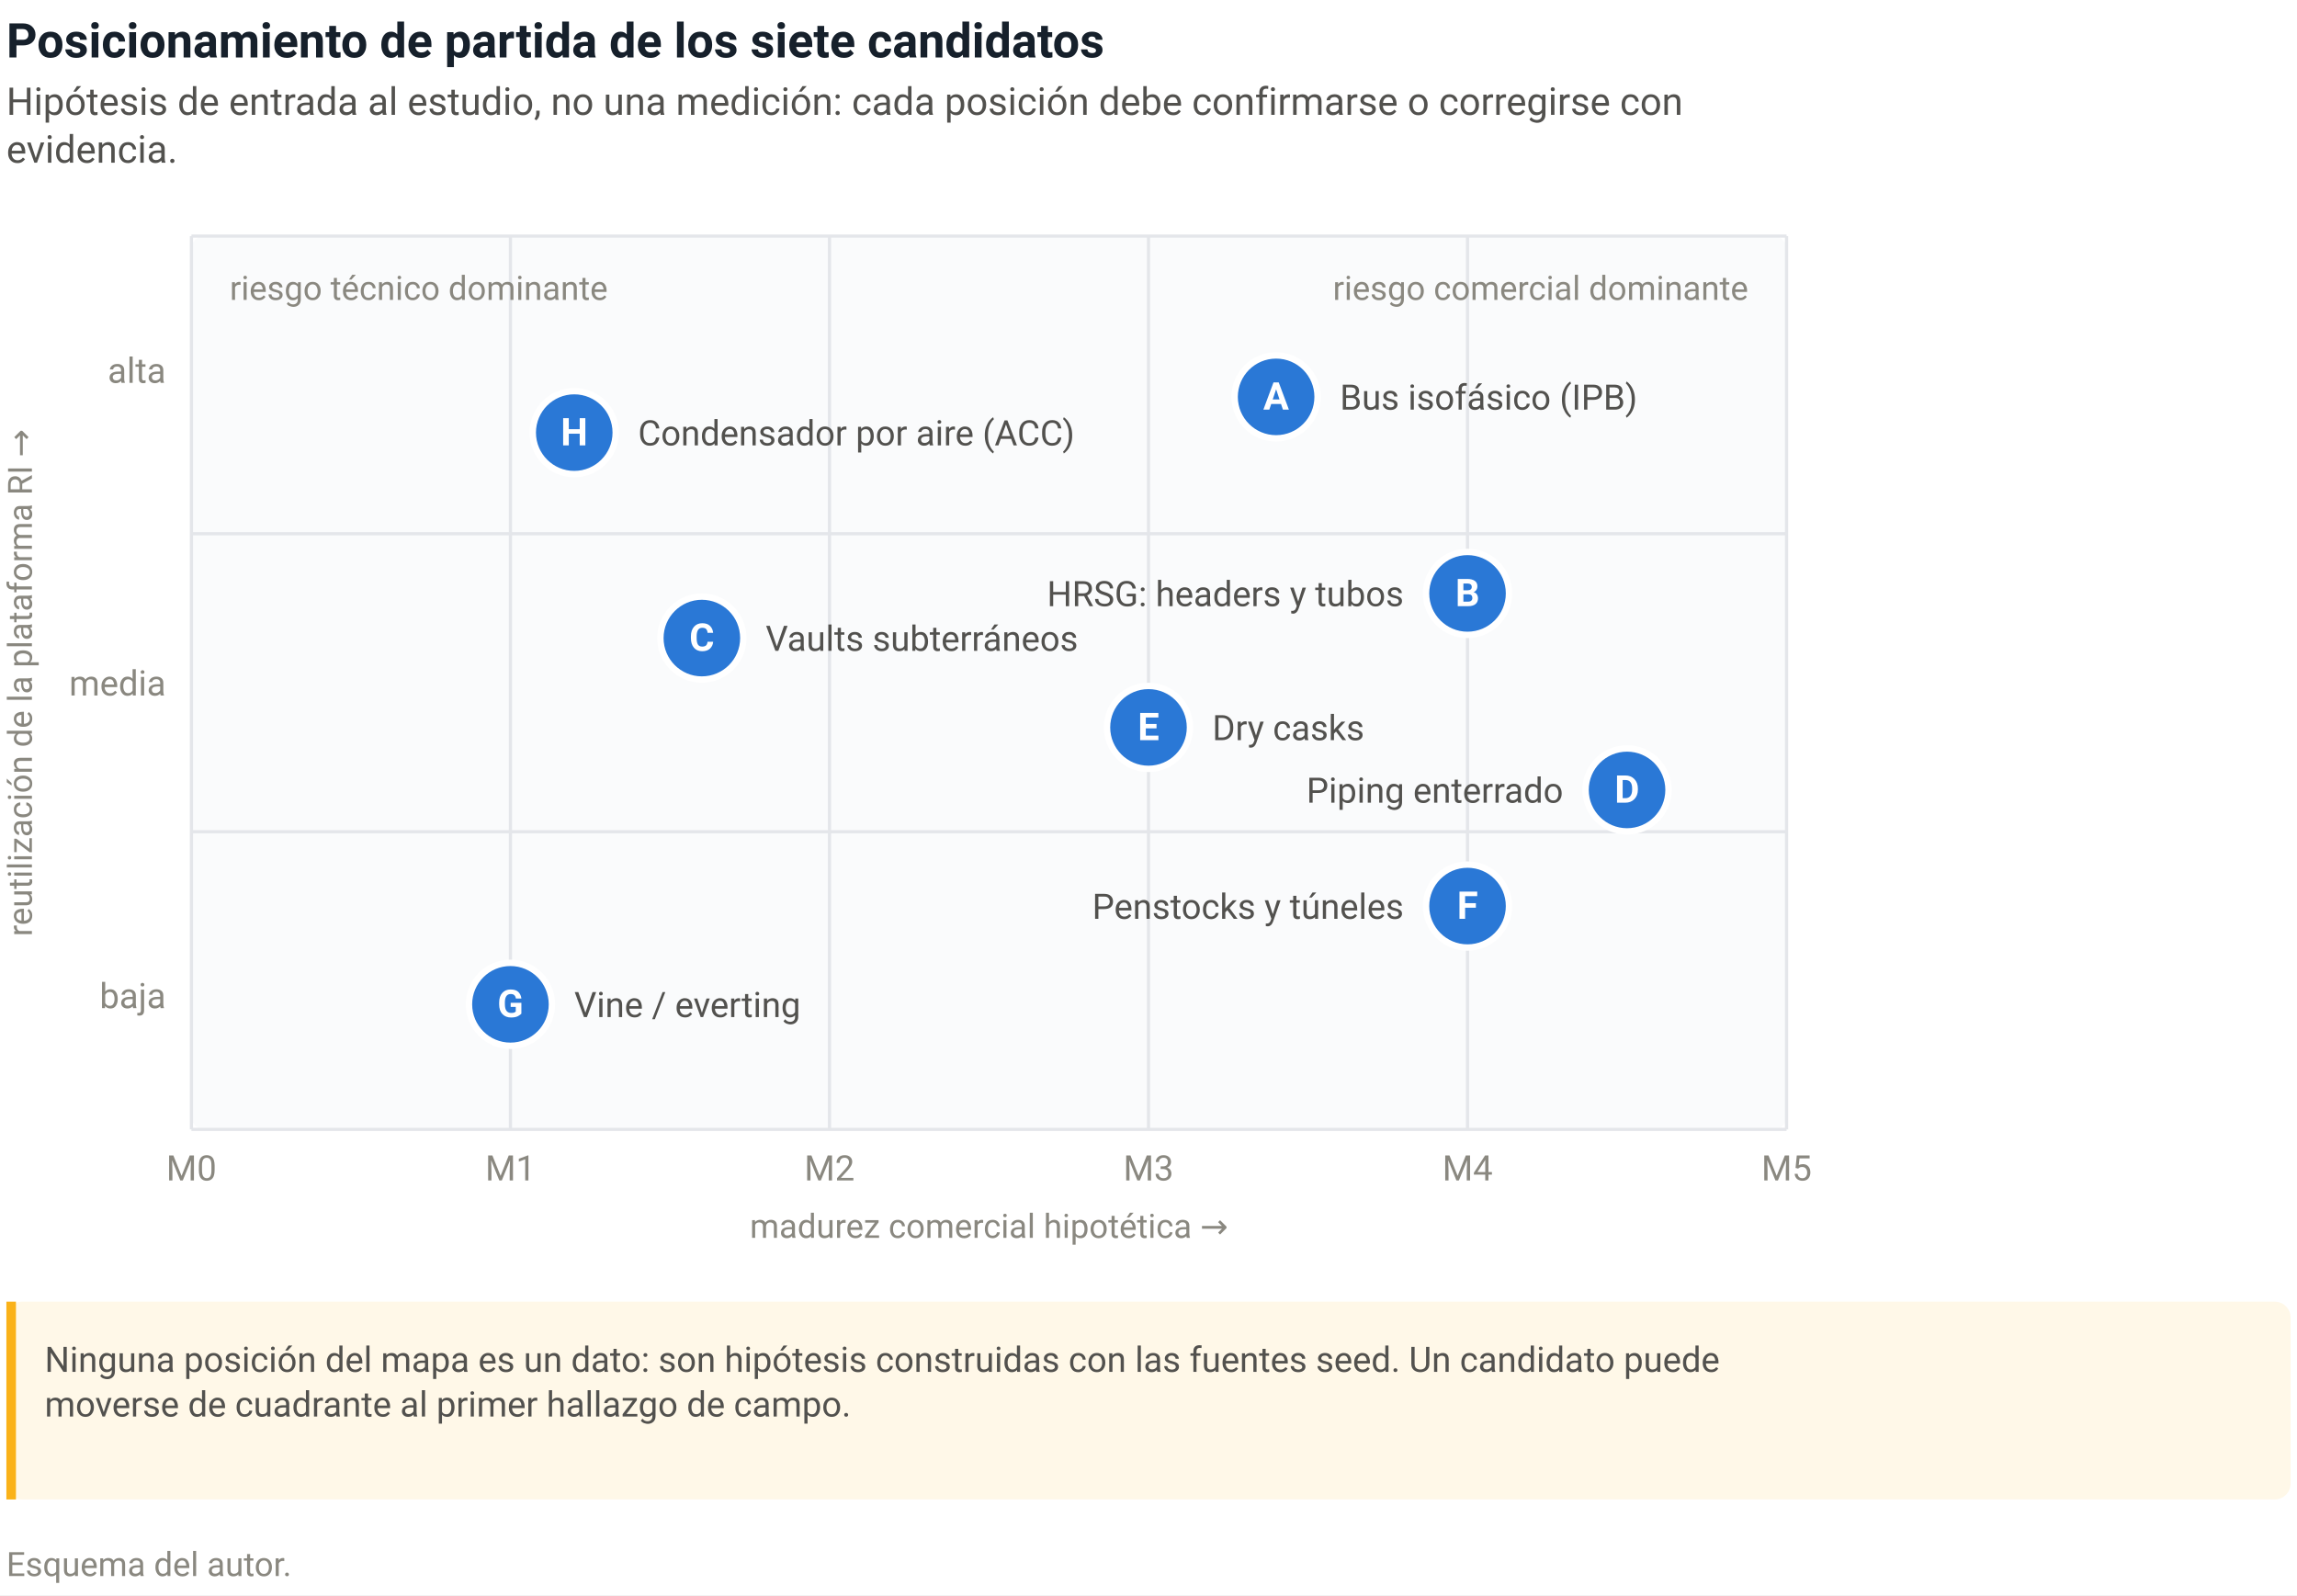
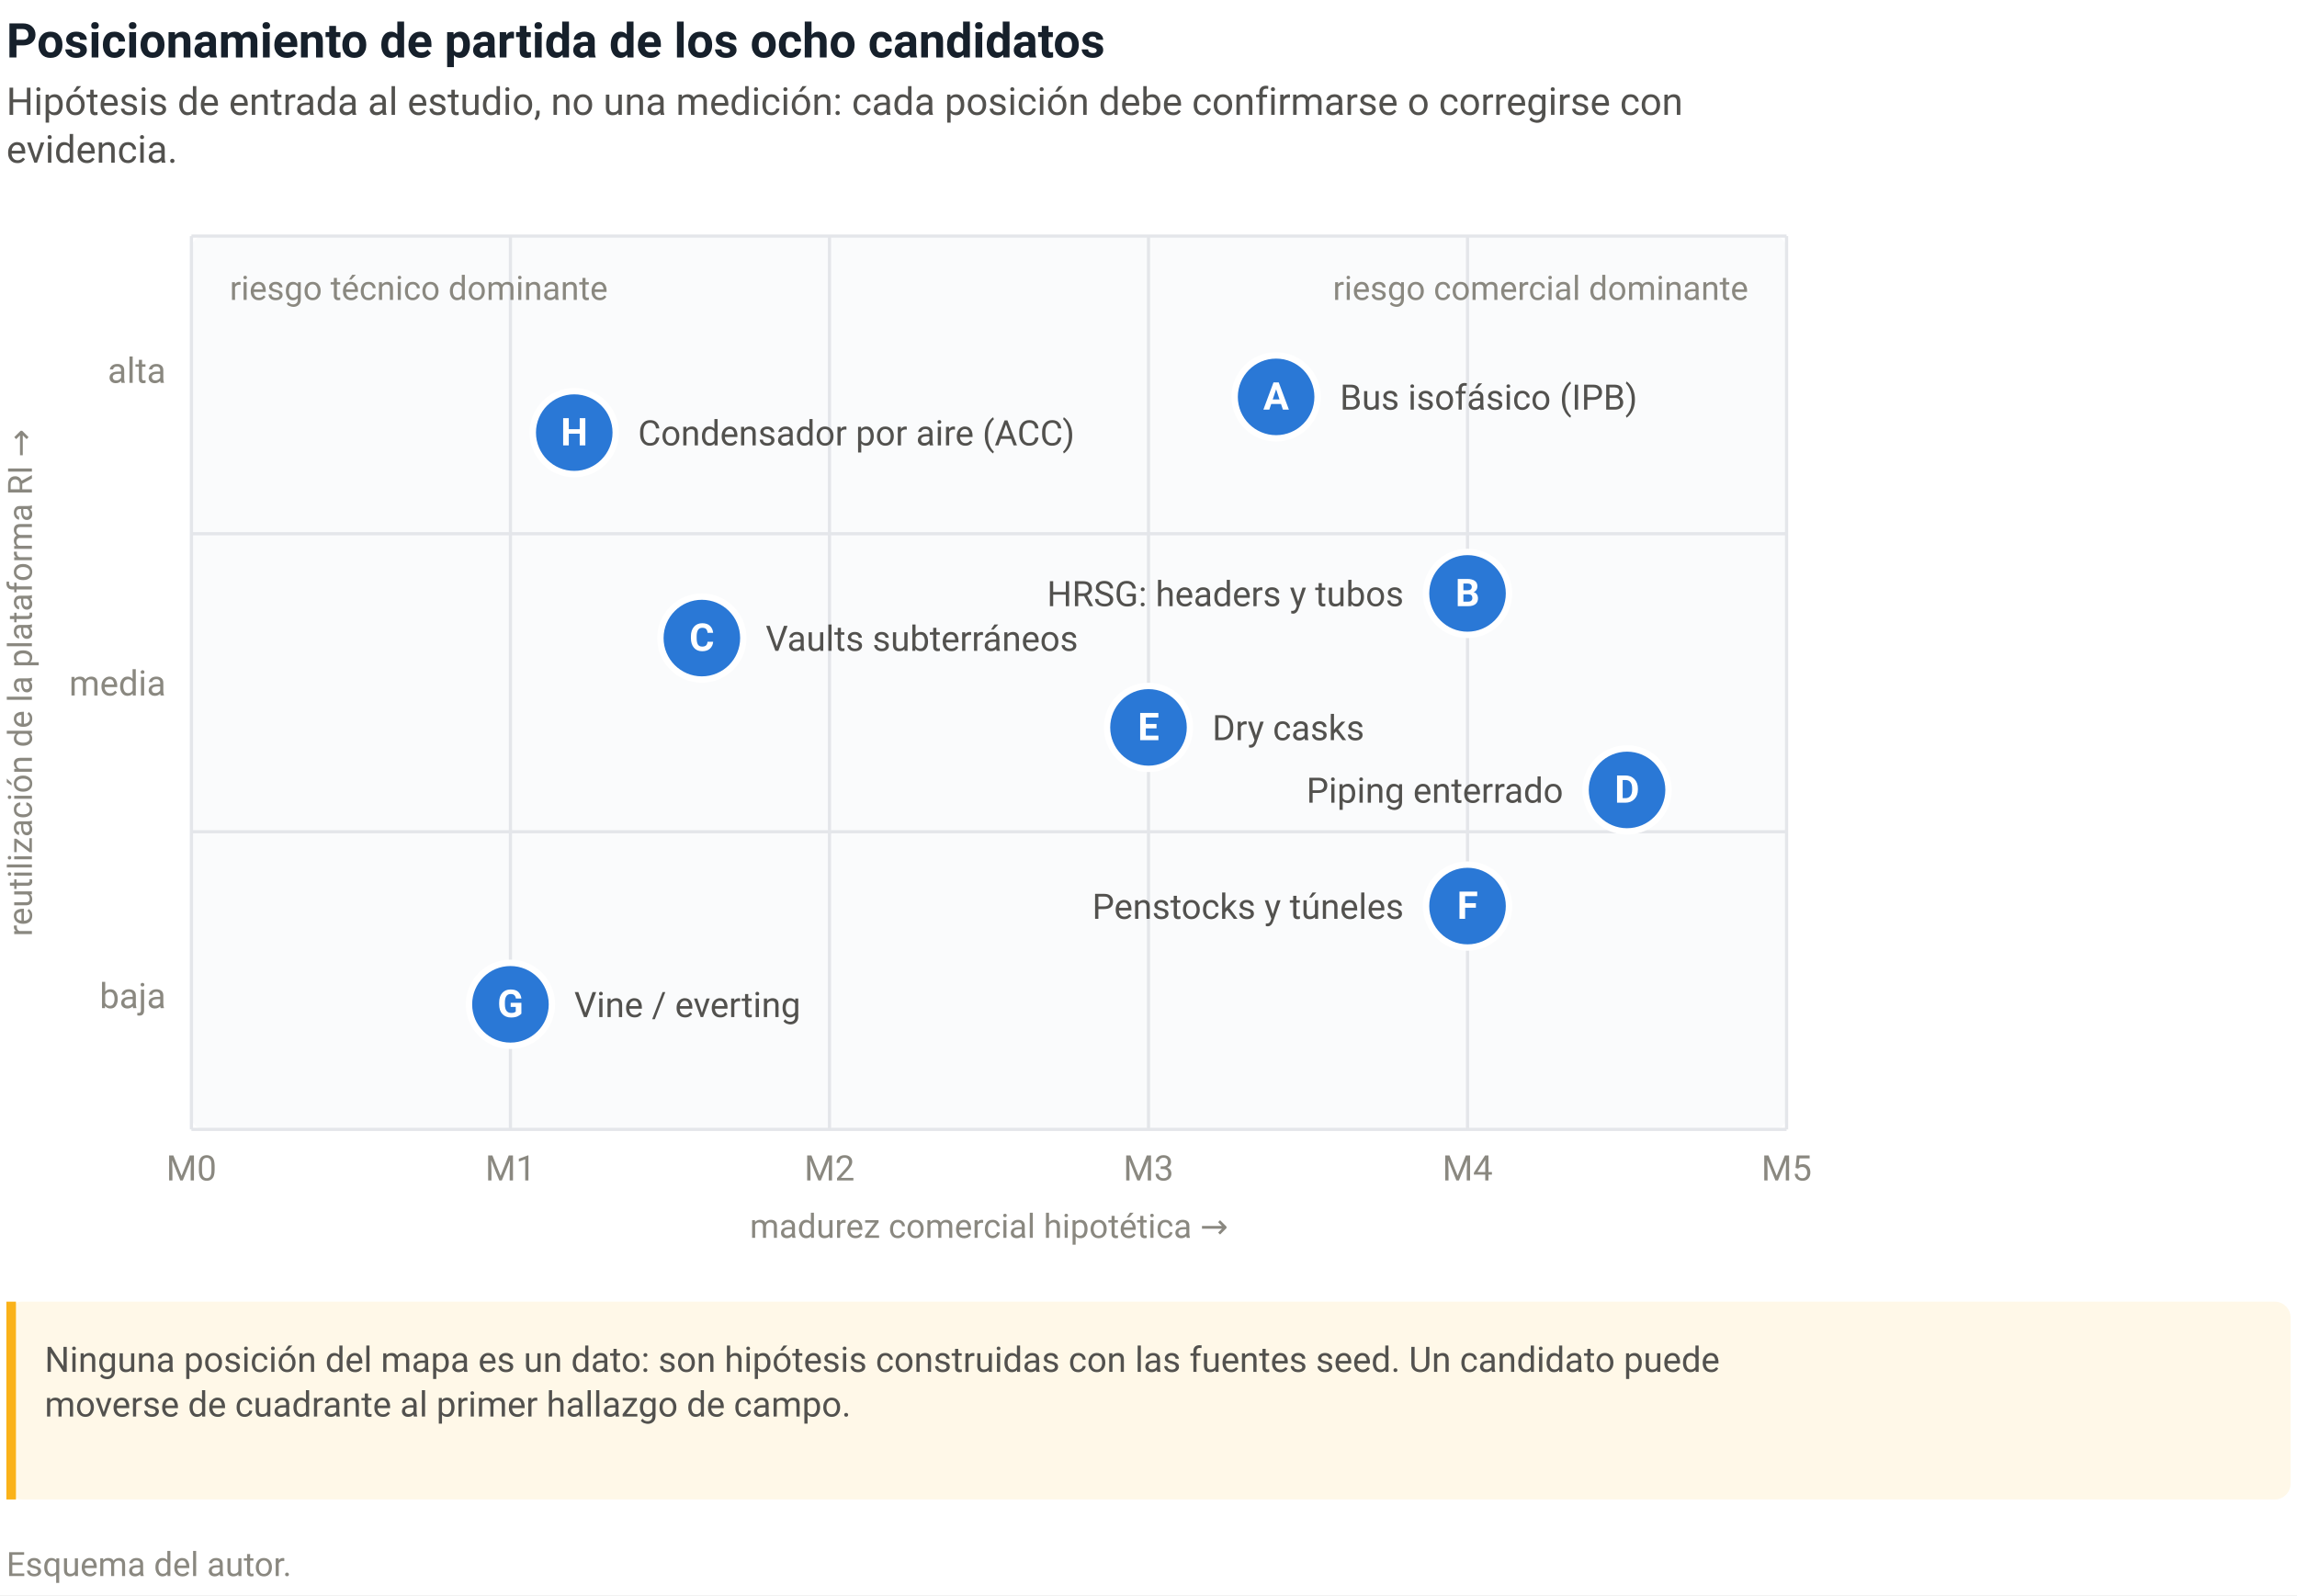
<svg xmlns="http://www.w3.org/2000/svg" viewBox="0 0 720 500" width="720" height="500" role="img" aria-labelledby="ti de">
  <style>
  text { font-family: system-ui,-apple-system,"Segoe UI",Roboto,"Helvetica Neue","DejaVu Sans",Arial,sans-serif; fill: #16202b; }
  .t-title { font-size: 15px; font-weight: 700; }
  .t-sub   { font-size: 12px; fill: #52514e; }
  .t-lab   { font-size: 12px; }
  .t-labb  { font-size: 12px; font-weight: 600; }
  .t-small { font-size: 11px; fill: #52514e; }
  .t-axis  { font-size: 11px; fill: #8a8880; font-variant-numeric: tabular-nums; }
  .t-val   { font-size: 12px; font-weight: 600; font-variant-numeric: tabular-nums; }
  .t-note  { font-size: 10.5px; fill: #8a8880; }
  .t-inv   { fill: #ffffff; }
  .grid    { stroke: #e4e6ea; stroke-width: 1; }
  .axis    { stroke: #c3c2b7; stroke-width: 1; }
  .st-thin { fill: none; stroke: #14496b; stroke-width: 1.6; }
  .st-hair { fill: none; stroke: #8a8880; stroke-width: 1; }
  .st-dash { fill: none; stroke: #8a8880; stroke-width: 1; stroke-dasharray: 4 3; }
</style>
  <rect width="720" height="500" fill="#ffffff" />
-   <text x="2.0" y="18.0" class="t-title" text-anchor="start">Posicionamiento de partida de los siete candidatos</text>
+   <text x="2.0" y="18.0" class="t-title" text-anchor="start">Posicionamiento de partida de los ocho candidatos</text>
  <text x="2.0" y="36.0" class="t-sub" text-anchor="start">Hipótesis de entrada al estudio, no una medición: cada posición debe confirmarse o corregirse con</text>
  <text x="2.0" y="51.0" class="t-sub" text-anchor="start">evidencia.</text>
  <rect x="60.0" y="74.0" width="500.0" height="280.0" fill="#fafbfc" rx="4.0" />
  <line x1="60.0" y1="74.0" x2="60.0" y2="354.0" class="grid" />
  <text x="60.0" y="370.0" class="t-axis" text-anchor="middle">M0</text>
  <line x1="160.0" y1="74.0" x2="160.0" y2="354.0" class="grid" />
  <text x="160.0" y="370.0" class="t-axis" text-anchor="middle">M1</text>
  <line x1="260.0" y1="74.0" x2="260.0" y2="354.0" class="grid" />
  <text x="260.0" y="370.0" class="t-axis" text-anchor="middle">M2</text>
  <line x1="360.0" y1="74.0" x2="360.0" y2="354.0" class="grid" />
  <text x="360.0" y="370.0" class="t-axis" text-anchor="middle">M3</text>
  <line x1="460.0" y1="74.0" x2="460.0" y2="354.0" class="grid" />
  <text x="460.0" y="370.0" class="t-axis" text-anchor="middle">M4</text>
  <line x1="560.0" y1="74.0" x2="560.0" y2="354.0" class="grid" />
  <text x="560.0" y="370.0" class="t-axis" text-anchor="middle">M5</text>
  <line x1="60.0" y1="74.0" x2="560.0" y2="74.0" class="grid" />
  <line x1="60.0" y1="167.3" x2="560.0" y2="167.3" class="grid" />
  <line x1="60.0" y1="260.7" x2="560.0" y2="260.7" class="grid" />
  <line x1="60.0" y1="354.0" x2="560.0" y2="354.0" class="grid" />
  <text x="310.0" y="388.0" class="t-note" text-anchor="middle">madurez comercial hipotética  →</text>
  <text x="10.0" y="214.0" class="t-note" text-anchor="middle" transform="rotate(-90 10.0 214.0)">reutilización de la plataforma RI  →</text>
  <text x="52.0" y="120.0" class="t-axis" text-anchor="end">alta</text>
  <text x="52.0" y="218.0" class="t-axis" text-anchor="end">media</text>
  <text x="52.0" y="316.0" class="t-axis" text-anchor="end">baja</text>
  <text x="72.0" y="94.0" class="t-note" text-anchor="start">riesgo técnico dominante</text>
  <text x="548.0" y="94.0" class="t-note" text-anchor="end">riesgo comercial dominante</text>
  <circle cx="400.0" cy="124.4" r="13" fill="#2a78d6" stroke="#ffffff" stroke-width="2" />
  <text x="400.0" y="128.4" class="t-labb t-inv" text-anchor="middle">A</text>
  <text x="420.0" y="128.4" class="t-small" text-anchor="start">Bus isofásico (IPB)</text>
  <circle cx="460.0" cy="186.0" r="13" fill="#2a78d6" stroke="#ffffff" stroke-width="2" />
  <text x="460.0" y="190.0" class="t-labb t-inv" text-anchor="middle">B</text>
  <text x="440.0" y="190.0" class="t-small" text-anchor="end">HRSG: headers y tubos</text>
  <circle cx="220.0" cy="200.0" r="13" fill="#2a78d6" stroke="#ffffff" stroke-width="2" />
  <text x="220.0" y="204.0" class="t-labb t-inv" text-anchor="middle">C</text>
  <text x="240.0" y="204.0" class="t-small" text-anchor="start">Vaults subterráneos</text>
  <circle cx="510.0" cy="247.6" r="13" fill="#2a78d6" stroke="#ffffff" stroke-width="2" />
  <text x="510.0" y="251.6" class="t-labb t-inv" text-anchor="middle">D</text>
  <text x="490.0" y="251.6" class="t-small" text-anchor="end">Piping enterrado</text>
  <circle cx="360.0" cy="228.0" r="13" fill="#2a78d6" stroke="#ffffff" stroke-width="2" />
  <text x="360.0" y="232.0" class="t-labb t-inv" text-anchor="middle">E</text>
  <text x="380.0" y="232.0" class="t-small" text-anchor="start">Dry casks</text>
  <circle cx="460.0" cy="284.0" r="13" fill="#2a78d6" stroke="#ffffff" stroke-width="2" />
  <text x="460.0" y="288.0" class="t-labb t-inv" text-anchor="middle">F</text>
  <text x="440.0" y="288.0" class="t-small" text-anchor="end">Penstocks y túneles</text>
  <circle cx="160.0" cy="314.8" r="13" fill="#2a78d6" stroke="#ffffff" stroke-width="2" />
  <text x="160.0" y="318.8" class="t-labb t-inv" text-anchor="middle">G</text>
  <text x="180.0" y="318.8" class="t-small" text-anchor="start">Vine / everting</text>
  <circle cx="180.0" cy="135.6" r="13" fill="#2a78d6" stroke="#ffffff" stroke-width="2" />
  <text x="180.0" y="139.6" class="t-labb t-inv" text-anchor="middle">H</text>
  <text x="200.0" y="139.6" class="t-small" text-anchor="start">Condensador por aire (ACC)</text>
  <rect x="2.0" y="408.0" width="716.0" height="62.0" fill="#fff8e8" rx="5.0" />
  <rect x="2.0" y="408.0" width="3.0" height="62.0" fill="#fab219" rx="0.0" />
  <text x="14.0" y="430.0" class="t-small" text-anchor="start">Ninguna posición del mapa es un dato: son hipótesis construidas con las fuentes seed. Un candidato puede</text>
  <text x="14.0" y="444.0" class="t-small" text-anchor="start">moverse de cuadrante al primer hallazgo de campo.</text>
  <text x="2.0" y="494.0" class="t-note" text-anchor="start">Esquema del autor.</text>
</svg>
